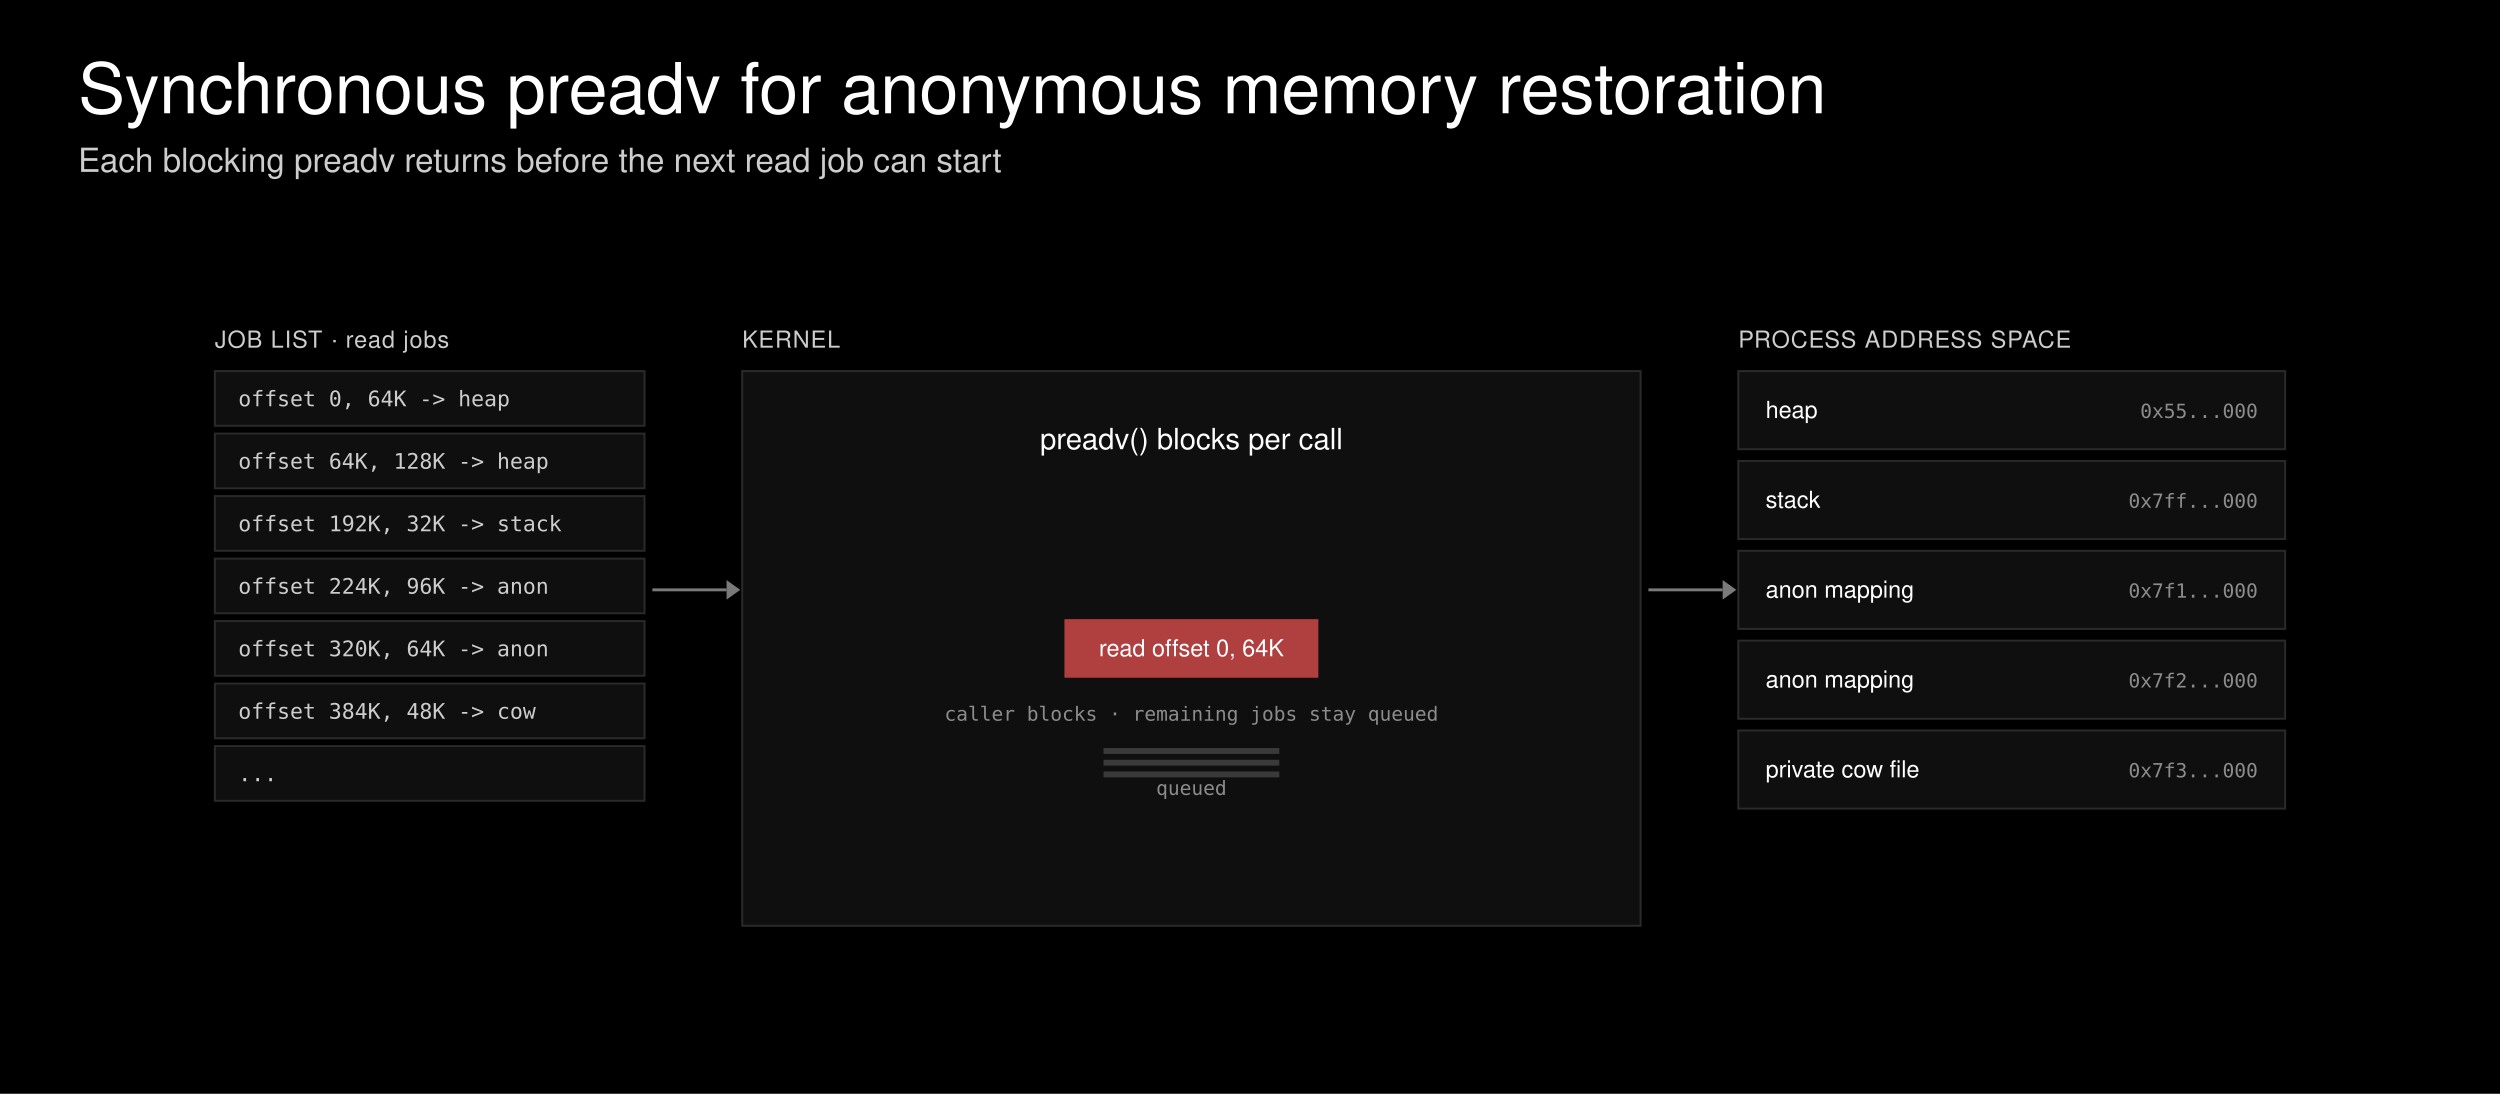
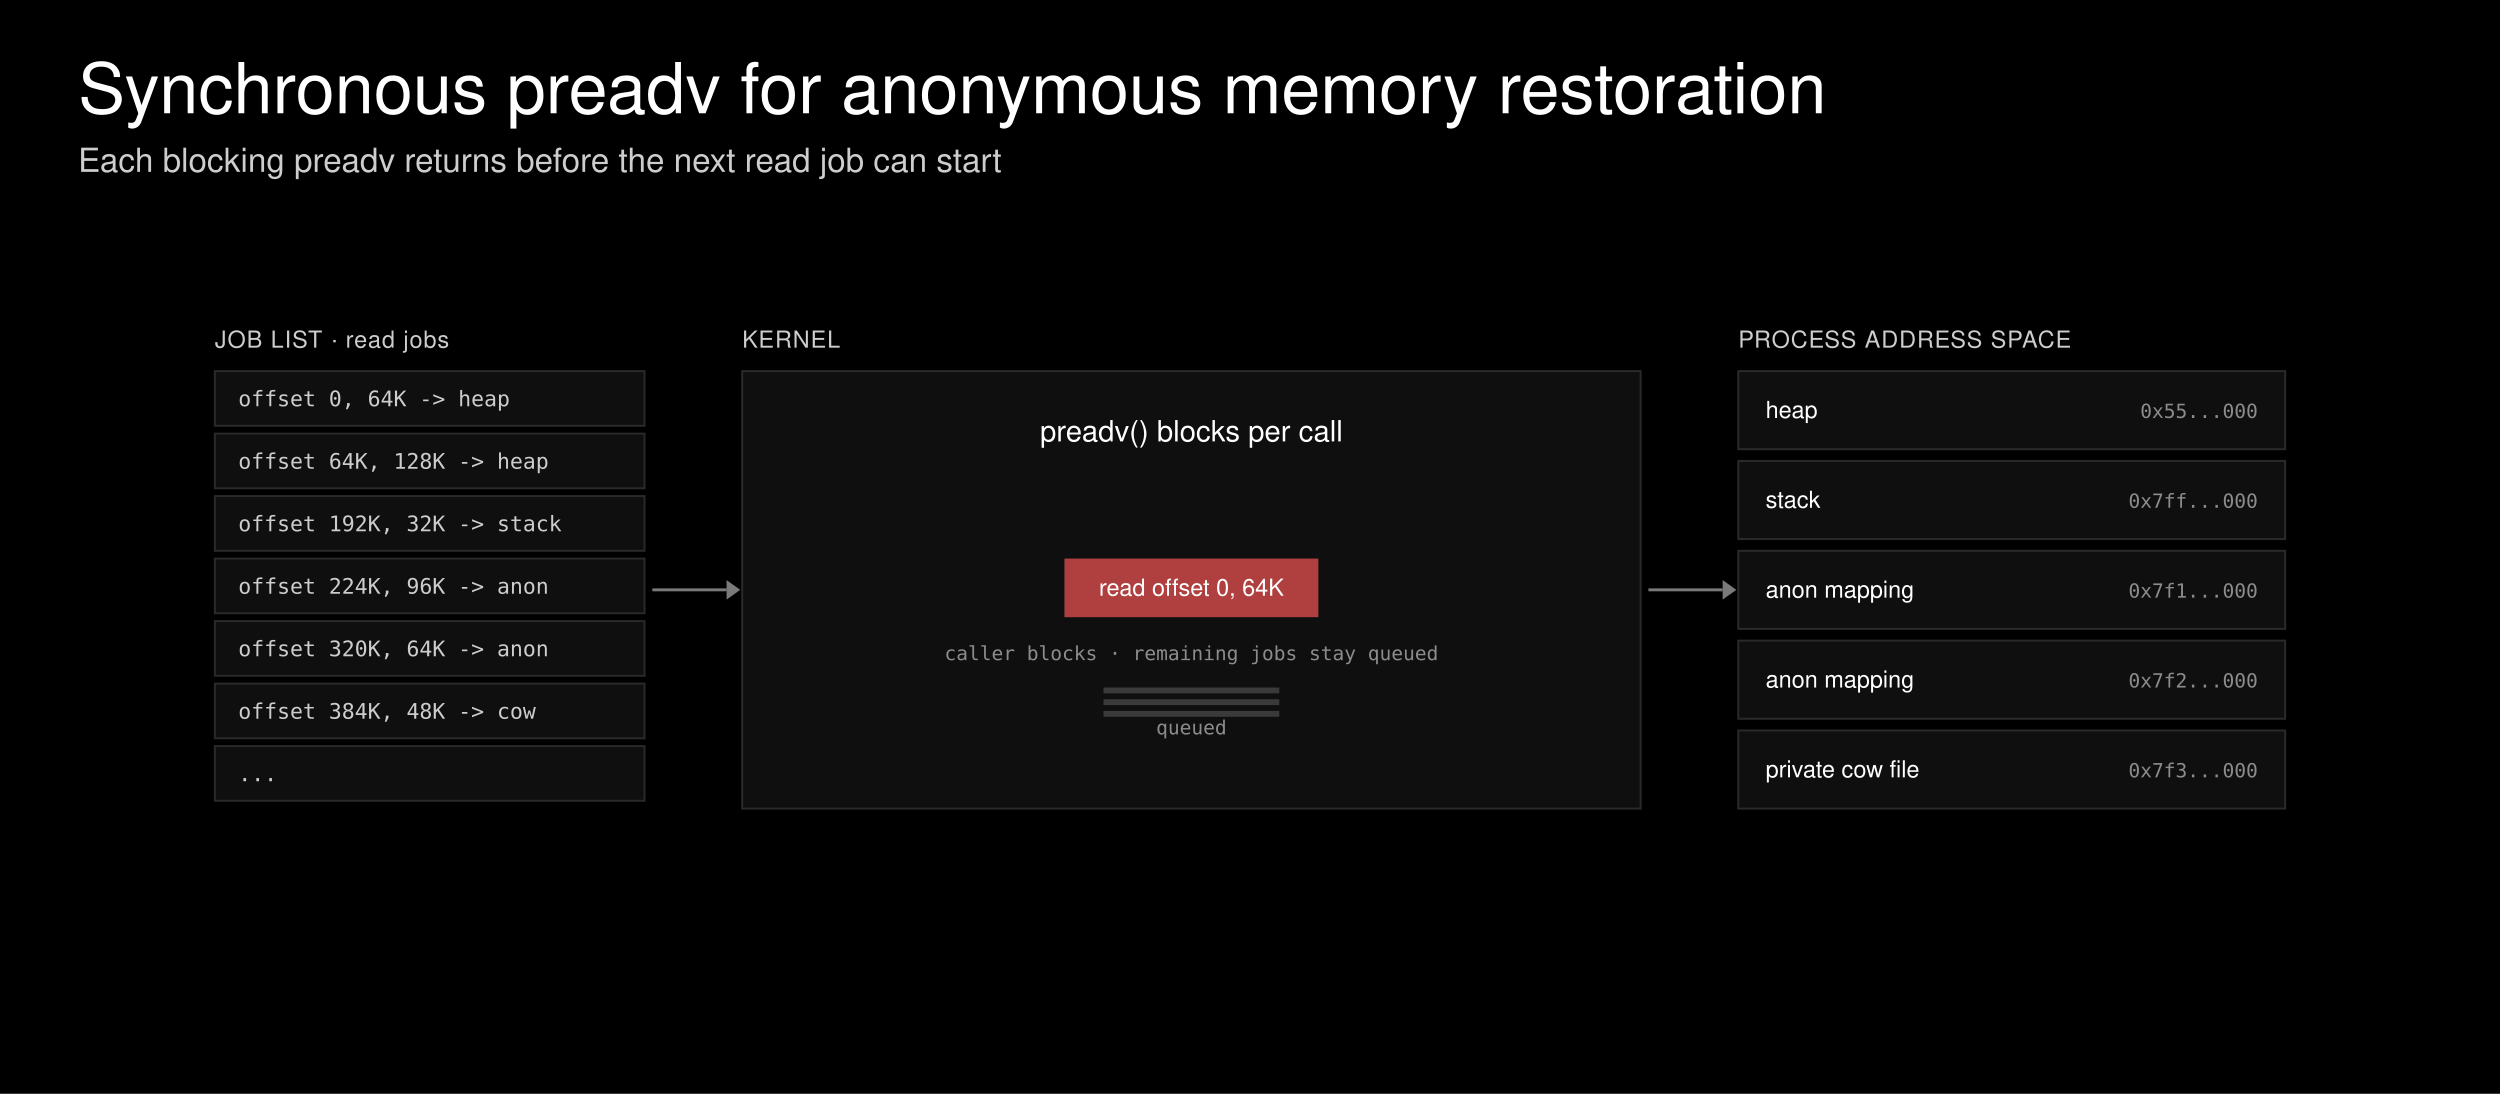
<svg xmlns="http://www.w3.org/2000/svg" width="1280" height="560" viewBox="0 0 1280 560" role="img" aria-label="Synchronous preadv loop restores one memory region at a time">
  <rect width="1280" height="560" fill="#000000" />
  <style>
  .title { font-family: "Helvetica Neue", Helvetica, Geist, Arial, sans-serif; font-size: 36px; font-weight: 300; fill: #ffffff; }
  .subtitle { font-family: "Helvetica Neue", Helvetica, Geist, Arial, sans-serif; font-size: 17px; font-weight: 300; fill: #cdcdcd; }
  .panel-label { font-family: Geist, "Helvetica Neue", Helvetica, Arial, sans-serif; font-size: 13px; font-weight: 600; fill: #ffffff; letter-spacing: 0.08em; text-transform: uppercase; }
  .panel-sub { font-family: "Geist Mono", "SF Mono", Menlo, Consolas, monospace; font-size: 12px; font-weight: 400; fill: #8c8c8c; }
  .section-label { font-family: Geist, "Helvetica Neue", Helvetica, Arial, sans-serif; font-size: 12px; font-weight: 500; fill: #cdcdcd; letter-spacing: 0.04em; text-transform: uppercase; }
  .card-title { font-family: Geist, "Helvetica Neue", Helvetica, Arial, sans-serif; font-size: 15px; font-weight: 500; fill: #ffffff; }
  .card-meta { font-family: "Geist Mono", "SF Mono", Menlo, Consolas, monospace; font-size: 11px; font-weight: 400; fill: #8c8c8c; }
  .item { font-family: "Geist Mono", "SF Mono", Menlo, Consolas, monospace; font-size: 11px; font-weight: 400; fill: #cdcdcd; }
  .vma-label { font-family: Geist, "Helvetica Neue", Helvetica, Arial, sans-serif; font-size: 12px; font-weight: 500; fill: #ffffff; }
  .vma-addr { font-family: "Geist Mono", "SF Mono", Menlo, Consolas, monospace; font-size: 10px; font-weight: 400; fill: #8c8c8c; }
  .arrow-label { font-family: Geist, "Helvetica Neue", Helvetica, Arial, sans-serif; font-size: 12px; font-weight: 500; fill: #cdcdcd; }
  .arrow-meta { font-family: "Geist Mono", "SF Mono", Menlo, Consolas, monospace; font-size: 10px; font-weight: 400; fill: #8c8c8c; }
</style>
  <text class="title" x="40" y="58">Synchronous preadv for anonymous memory restoration</text>
  <text class="subtitle" x="40" y="88">Each blocking preadv returns before the next read job can start</text>
  <text class="section-label" x="110.0" y="178">JOB LIST · read jobs</text>
  <text class="section-label" x="380.0" y="178">KERNEL</text>
  <text class="section-label" x="890.0" y="178">PROCESS ADDRESS SPACE</text>
  <rect x="110.0" y="190" width="220" height="28" fill="#0f0f0f" stroke="#2a2a2a" stroke-width="1" />
  <text class="item" x="122.0" y="208.0">offset 0,    64K -&gt; heap</text>
  <rect x="110.0" y="222" width="220" height="28" fill="#0f0f0f" stroke="#2a2a2a" stroke-width="1" />
  <text class="item" x="122.0" y="240.0">offset 64K,  128K -&gt; heap</text>
  <rect x="110.0" y="254" width="220" height="28" fill="#0f0f0f" stroke="#2a2a2a" stroke-width="1" />
  <text class="item" x="122.0" y="272.0">offset 192K, 32K -&gt; stack</text>
  <rect x="110.0" y="286" width="220" height="28" fill="#0f0f0f" stroke="#2a2a2a" stroke-width="1" />
  <text class="item" x="122.0" y="304.0">offset 224K, 96K -&gt; anon</text>
  <rect x="110.0" y="318" width="220" height="28" fill="#0f0f0f" stroke="#2a2a2a" stroke-width="1" />
  <text class="item" x="122.0" y="336.0">offset 320K, 64K -&gt; anon</text>
  <rect x="110.0" y="350" width="220" height="28" fill="#0f0f0f" stroke="#2a2a2a" stroke-width="1" />
  <text class="item" x="122.0" y="368.0">offset 384K, 48K -&gt; cow</text>
  <rect x="110.0" y="382" width="220" height="28" fill="#0f0f0f" stroke="#2a2a2a" stroke-width="1" />
  <text class="item" x="122.0" y="400.0">...</text>
-   <rect x="380.0" y="190" width="460" height="284" fill="#0f0f0f" stroke="#2a2a2a" stroke-width="1" />
-   <text class="card-title" x="610.0" y="230" text-anchor="middle">preadv() blocks per call</text>
-   <rect x="545.0" y="317.0" width="130" height="30" fill="#b04040" />
-   <text class="vma-label" x="610.0" y="336.0" text-anchor="middle" fill="#ffffff">read offset 0, 64K</text>
-   <text class="arrow-meta" x="610.0" y="369.0" text-anchor="middle" fill="#cdcdcd">caller blocks · remaining jobs stay queued</text>
-   <rect x="565.0" y="383.0" width="90" height="3" fill="#3a3a3a" />
-   <rect x="565.0" y="389.0" width="90" height="3" fill="#3a3a3a" />
-   <rect x="565.0" y="395.0" width="90" height="3" fill="#3a3a3a" />
-   <text class="arrow-meta" x="610.0" y="407.0" text-anchor="middle" fill="#5a5a5a">queued</text>
+   <rect x="380.0" y="190" width="460" height="224" fill="#0f0f0f" stroke="#2a2a2a" stroke-width="1" />
+   <text class="card-title" x="610.0" y="226" text-anchor="middle">preadv() blocks per call</text>
+   <rect x="545.0" y="286.0" width="130" height="30" fill="#b04040" />
+   <text class="vma-label" x="610.0" y="305.0" text-anchor="middle" fill="#ffffff">read offset 0, 64K</text>
+   <text class="arrow-meta" x="610.0" y="338.0" text-anchor="middle" fill="#cdcdcd">caller blocks · remaining jobs stay queued</text>
+   <rect x="565.0" y="352.0" width="90" height="3" fill="#3a3a3a" />
+   <rect x="565.0" y="358.0" width="90" height="3" fill="#3a3a3a" />
+   <rect x="565.0" y="364.0" width="90" height="3" fill="#3a3a3a" />
+   <text class="arrow-meta" x="610.0" y="376.0" text-anchor="middle" fill="#5a5a5a">queued</text>
  <rect x="890.0" y="190.0" width="280" height="40" fill="#0f0f0f" stroke="#2a2a2a" stroke-width="1" />
  <text class="vma-label" x="904.0" y="214.0">heap</text>
  <text class="vma-addr" x="1156.0" y="214.0" text-anchor="end">0x55...000</text>
  <rect x="890.0" y="236.0" width="280" height="40" fill="#0f0f0f" stroke="#2a2a2a" stroke-width="1" />
  <text class="vma-label" x="904.0" y="260.0">stack</text>
  <text class="vma-addr" x="1156.0" y="260.0" text-anchor="end">0x7ff...000</text>
  <rect x="890.0" y="282.0" width="280" height="40" fill="#0f0f0f" stroke="#2a2a2a" stroke-width="1" />
  <text class="vma-label" x="904.0" y="306.0">anon mapping</text>
  <text class="vma-addr" x="1156.0" y="306.0" text-anchor="end">0x7f1...000</text>
  <rect x="890.0" y="328.0" width="280" height="40" fill="#0f0f0f" stroke="#2a2a2a" stroke-width="1" />
  <text class="vma-label" x="904.0" y="352.0">anon mapping</text>
  <text class="vma-addr" x="1156.0" y="352.0" text-anchor="end">0x7f2...000</text>
  <rect x="890.0" y="374.0" width="280" height="40" fill="#0f0f0f" stroke="#2a2a2a" stroke-width="1" />
  <text class="vma-label" x="904.0" y="398.0">private cow file</text>
  <text class="vma-addr" x="1156.0" y="398.0" text-anchor="end">0x7f3...000</text>
  <line x1="334.0" y1="302.0" x2="372.0" y2="302.0" stroke="#7a7a7a" stroke-width="1.5" />
  <polygon points="372.0,297.0 379.0,302.0 372.0,307.0" fill="#7a7a7a" />
  <line x1="844.0" y1="302.0" x2="882.0" y2="302.0" stroke="#7a7a7a" stroke-width="1.5" />
  <polygon points="882.0,297.0 889.0,302.0 882.0,307.0" fill="#7a7a7a" />
</svg>
